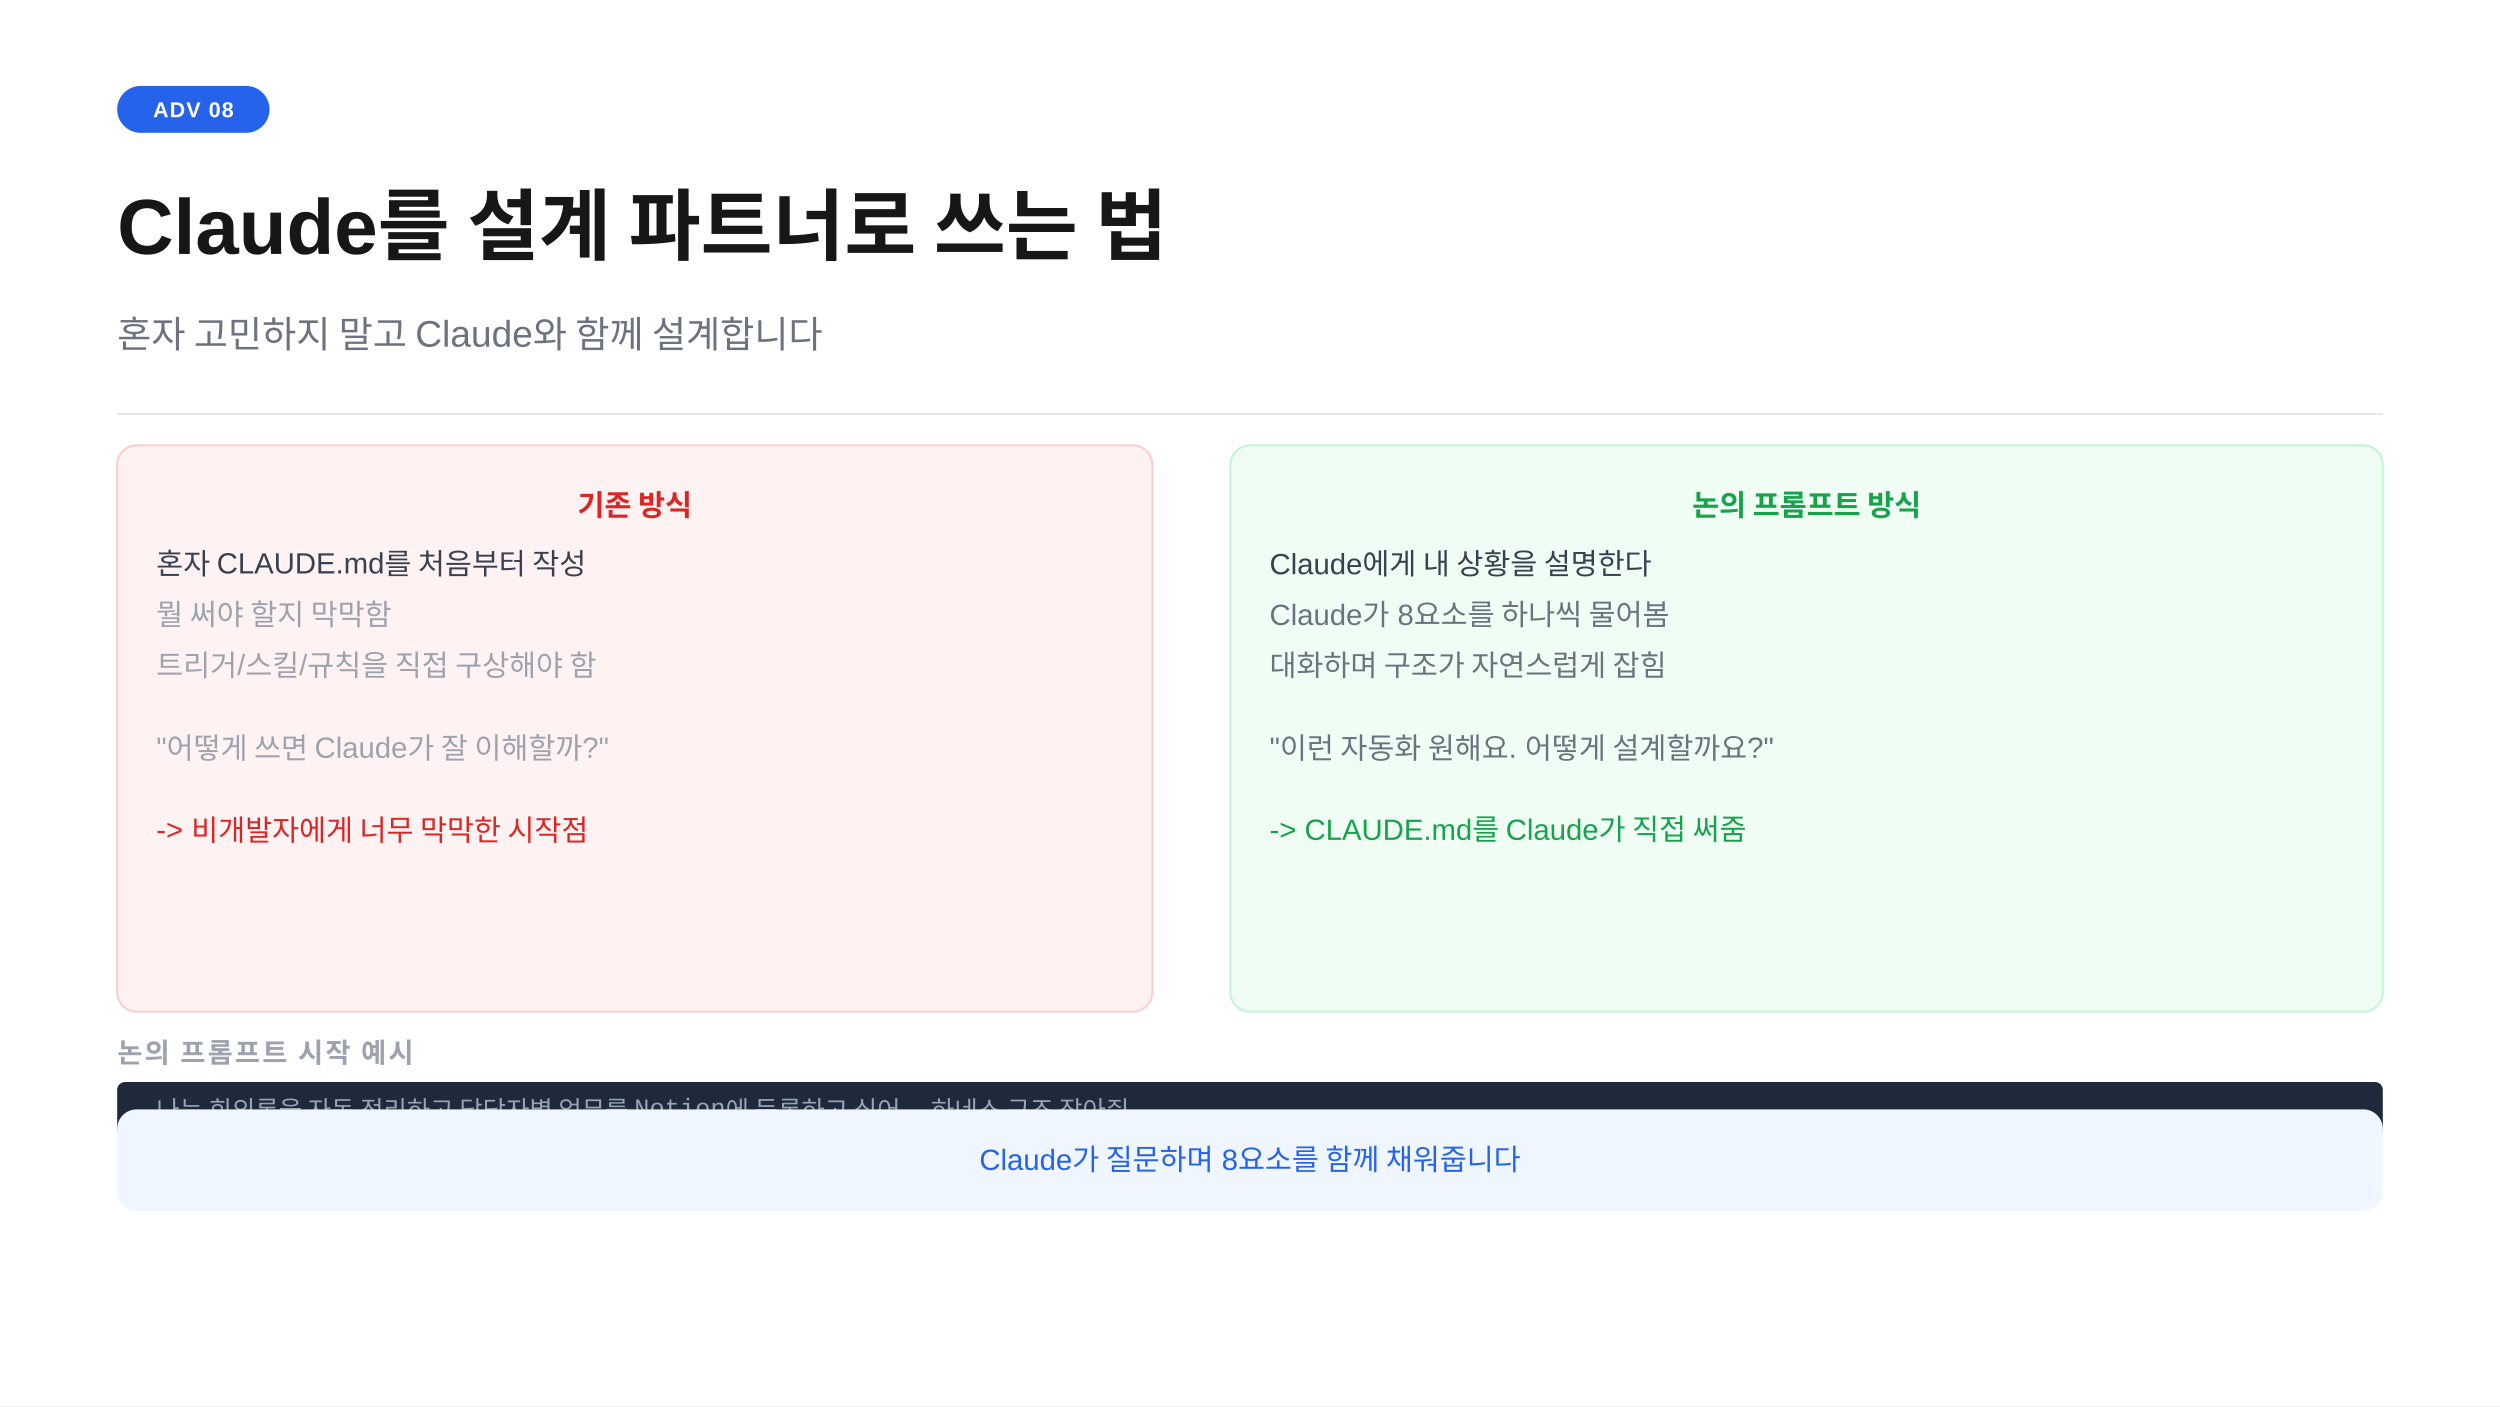
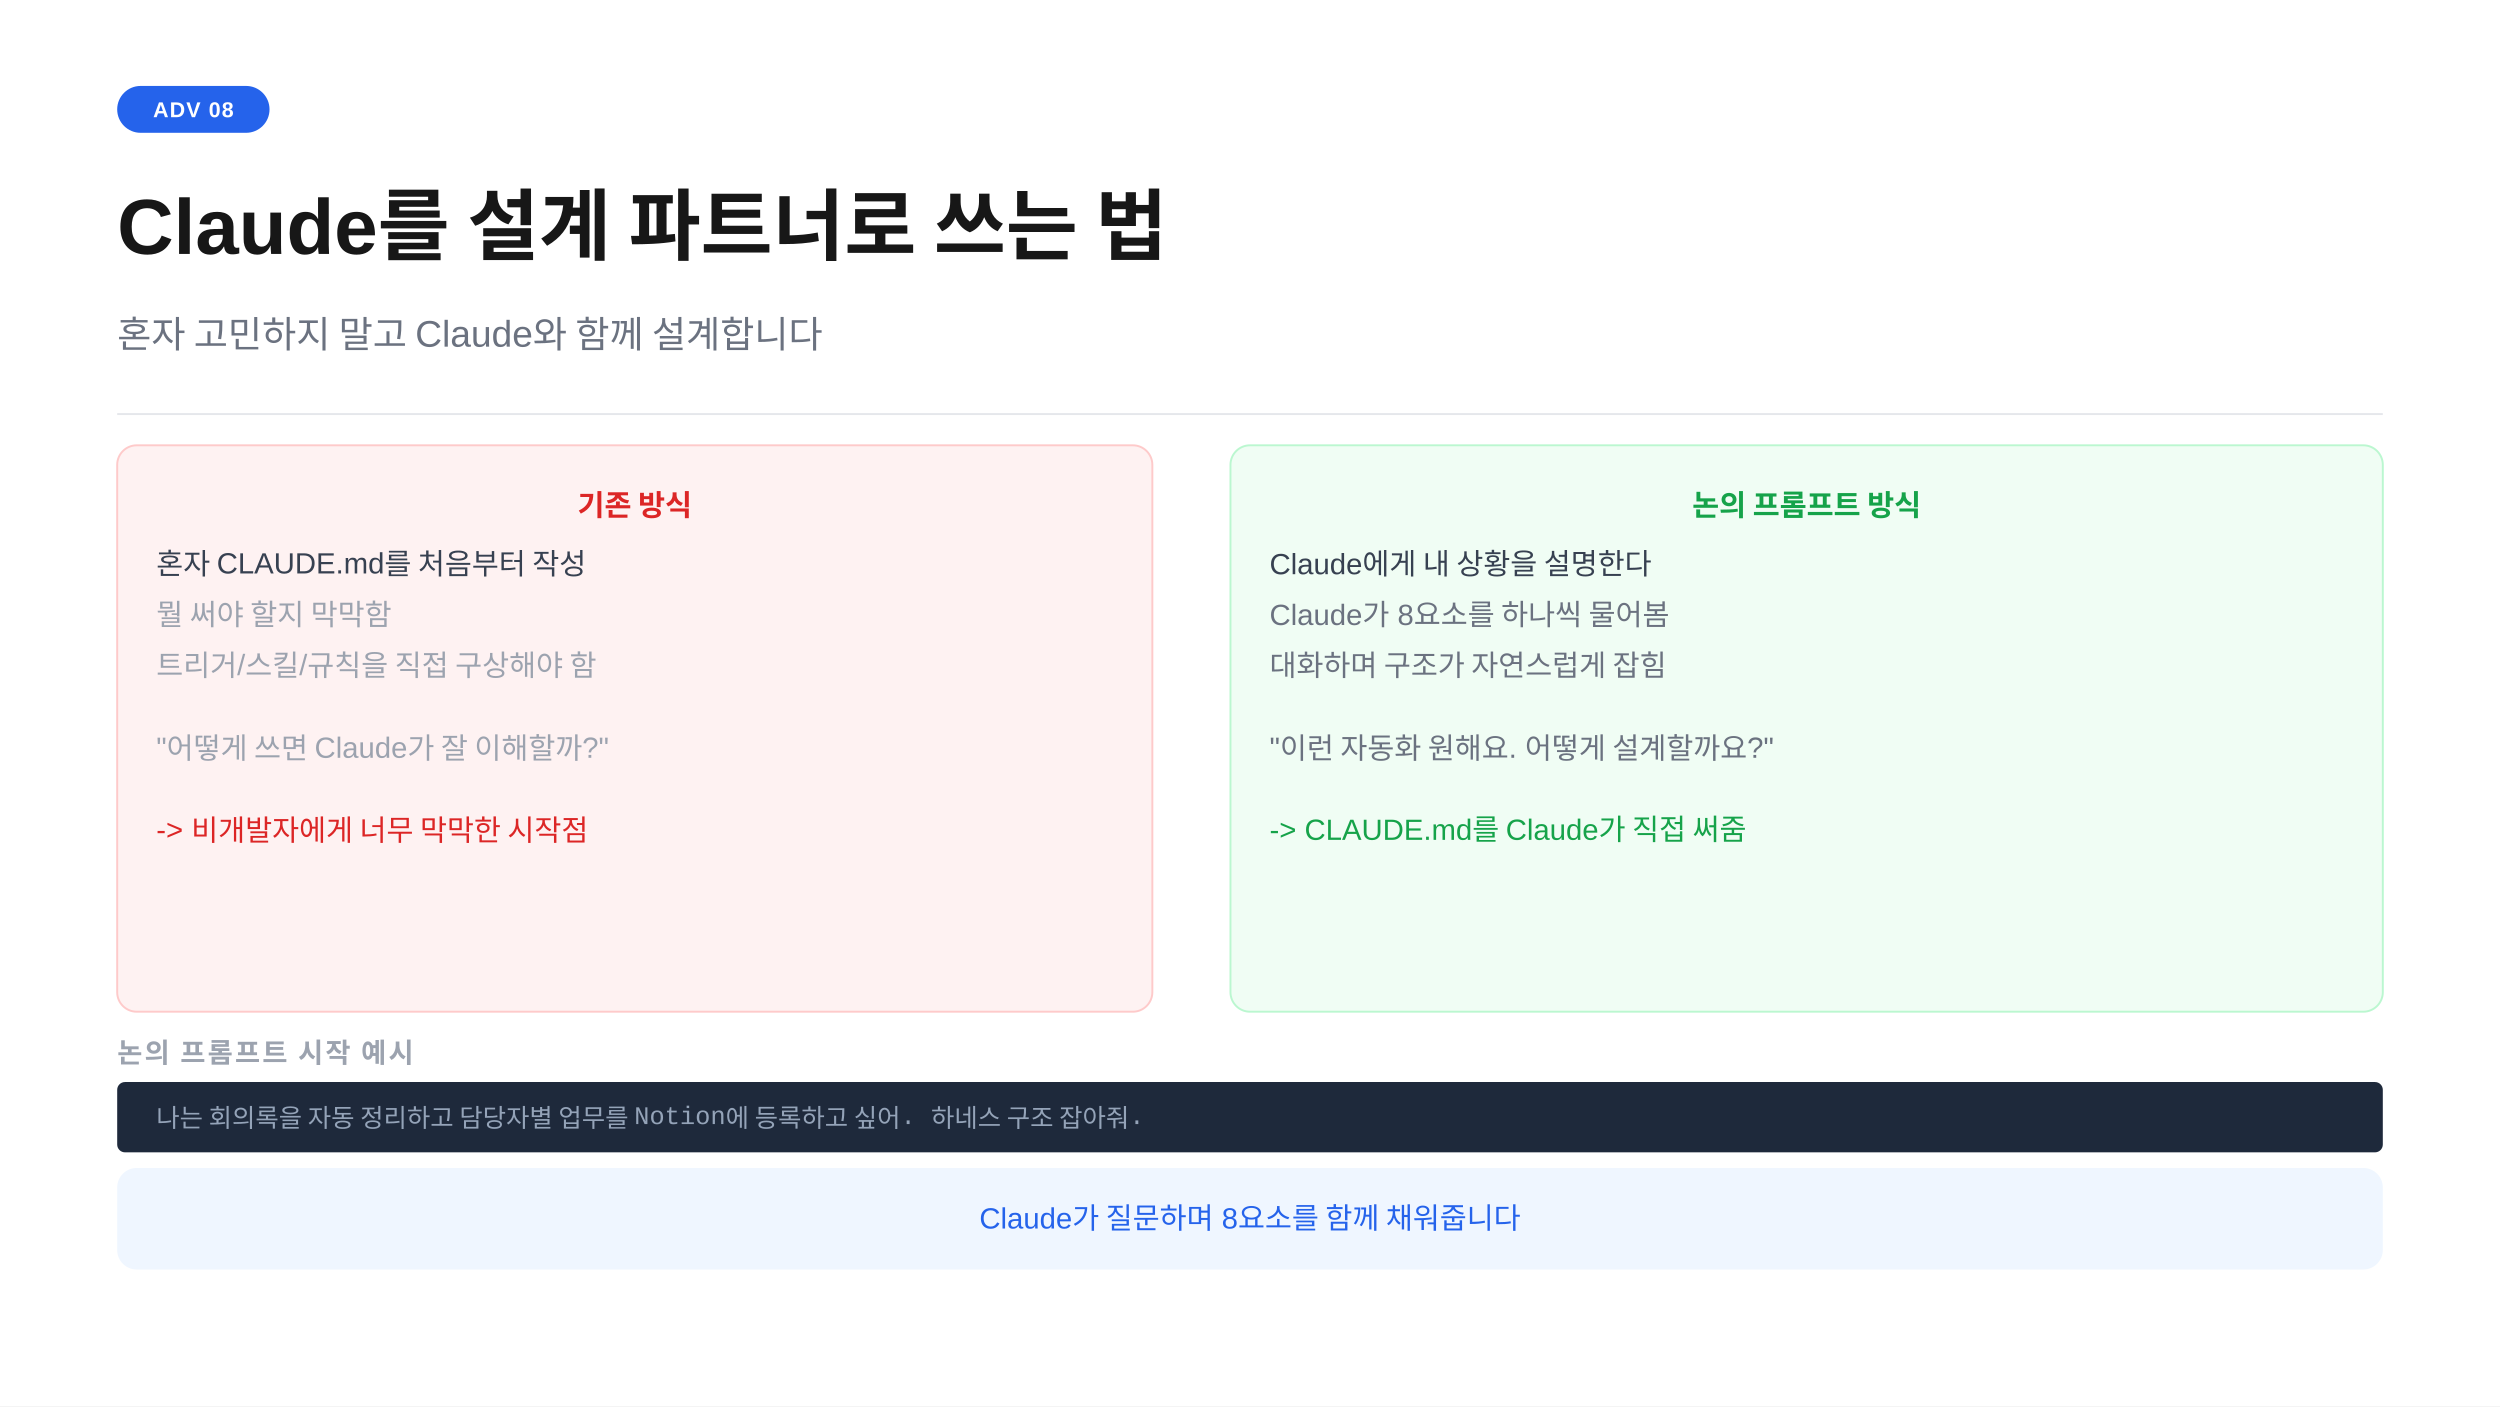
<svg xmlns="http://www.w3.org/2000/svg" width="1280" height="720" viewBox="0 0 1280 720">
  <rect width="1280" height="720" fill="#ffffff" />
  <rect x="60" y="44" width="78" height="24" rx="12" fill="#2563eb" />
  <text x="99" y="60" text-anchor="middle" font-family="-apple-system,BlinkMacSystemFont,'Segoe UI',Arial,sans-serif" font-size="11" font-weight="700" fill="#ffffff" letter-spacing="0.05em">ADV 08</text>
  <text x="60" y="130" font-family="-apple-system,BlinkMacSystemFont,'Segoe UI',Arial,sans-serif" font-size="40" font-weight="700" fill="#171717">Claude를 설계 파트너로 쓰는 법</text>
  <text x="60" y="178" font-family="-apple-system,BlinkMacSystemFont,'Segoe UI',Arial,sans-serif" font-size="19" fill="#6b7280">혼자 고민하지 말고 Claude와 함께 설계합니다</text>
  <line x1="60" y1="212" x2="1220" y2="212" stroke="#e5e7eb" stroke-width="1" />
  <rect x="60" y="228" width="530" height="290" rx="10" fill="#fef2f2" stroke="#fecaca" stroke-width="1" />
  <text x="325" y="264" text-anchor="middle" font-family="-apple-system,BlinkMacSystemFont,'Segoe UI',Arial,sans-serif" font-size="15" font-weight="700" fill="#dc2626">기존 방식</text>
  <text x="80" y="294" font-family="-apple-system,BlinkMacSystemFont,'Segoe UI',Arial,sans-serif" font-size="15" fill="#374151">혼자 CLAUDE.md를 처음부터 작성</text>
  <text x="80" y="320" font-family="-apple-system,BlinkMacSystemFont,'Segoe UI',Arial,sans-serif" font-size="15" fill="#9ca3af">뭘 써야 할지 막막함</text>
  <text x="80" y="346" font-family="-apple-system,BlinkMacSystemFont,'Segoe UI',Arial,sans-serif" font-size="15" fill="#9ca3af">트리거/스킬/규칙을 직접 구상해야 함</text>
  <text x="80" y="388" font-family="-apple-system,BlinkMacSystemFont,'Segoe UI',Arial,sans-serif" font-size="15" fill="#9ca3af">"어떻게 쓰면 Claude가 잘 이해할까?"</text>
  <text x="80" y="430" font-family="-apple-system,BlinkMacSystemFont,'Segoe UI',Arial,sans-serif" font-size="15" fill="#dc2626">-&gt; 비개발자에게 너무 막막한 시작점</text>
  <rect x="630" y="228" width="590" height="290" rx="10" fill="#f0fdf4" stroke="#bbf7d0" stroke-width="1" />
  <text x="925" y="264" text-anchor="middle" font-family="-apple-system,BlinkMacSystemFont,'Segoe UI',Arial,sans-serif" font-size="15" font-weight="700" fill="#16a34a">논의 프롬프트 방식</text>
  <text x="650" y="294" font-family="-apple-system,BlinkMacSystemFont,'Segoe UI',Arial,sans-serif" font-size="15" fill="#374151">Claude에게 내 상황을 설명한다</text>
  <text x="650" y="320" font-family="-apple-system,BlinkMacSystemFont,'Segoe UI',Arial,sans-serif" font-size="15" fill="#6b7280">Claude가 8요소를 하나씩 물어봄</text>
  <text x="650" y="346" font-family="-apple-system,BlinkMacSystemFont,'Segoe UI',Arial,sans-serif" font-size="15" fill="#6b7280">대화하며 구조가 자연스럽게 잡힘</text>
  <text x="650" y="388" font-family="-apple-system,BlinkMacSystemFont,'Segoe UI',Arial,sans-serif" font-size="15" fill="#6b7280">"이런 자동화 원해요. 어떻게 설계할까요?"</text>
  <text x="650" y="430" font-family="-apple-system,BlinkMacSystemFont,'Segoe UI',Arial,sans-serif" font-size="15" fill="#16a34a">-&gt; CLAUDE.md를 Claude가 직접 써줌</text>
  <text x="60" y="544" font-family="-apple-system,BlinkMacSystemFont,'Segoe UI',Arial,sans-serif" font-size="14" font-weight="600" fill="#9ca3af" letter-spacing="0.08em">논의 프롬프트 시작 예시</text>
-   <rect x="60" y="554" width="1160" height="28" rx="4" fill="#1e293b" />
-   <text x="80" y="573" font-family="'Courier New',Courier,monospace" font-size="13" fill="#94a3b8">나는 회의록을 자동 정리하고 담당자별 업무를 Notion에 등록하고 싶어. 하네스 구조 잡아줘.</text>
-   <rect x="60" y="568" width="1160" height="52" rx="10" fill="#eff6ff" />
-   <text x="640" y="599" text-anchor="middle" font-family="-apple-system,BlinkMacSystemFont,'Segoe UI',Arial,sans-serif" font-size="15" fill="#2563eb">Claude가 질문하며 8요소를 함께 채워줍니다</text>
+   <rect x="60" y="554" width="1160" height="36" rx="4" fill="#1e293b" />
+   <text x="80" y="577" font-family="'Courier New',Courier,monospace" font-size="13" fill="#94a3b8">나는 회의록을 자동 정리하고 담당자별 업무를 Notion에 등록하고 싶어. 하네스 구조 잡아줘.</text>
+   <rect x="60" y="598" width="1160" height="52" rx="10" fill="#eff6ff" />
+   <text x="640" y="629" text-anchor="middle" font-family="-apple-system,BlinkMacSystemFont,'Segoe UI',Arial,sans-serif" font-size="15" fill="#2563eb">Claude가 질문하며 8요소를 함께 채워줍니다</text>
</svg>
